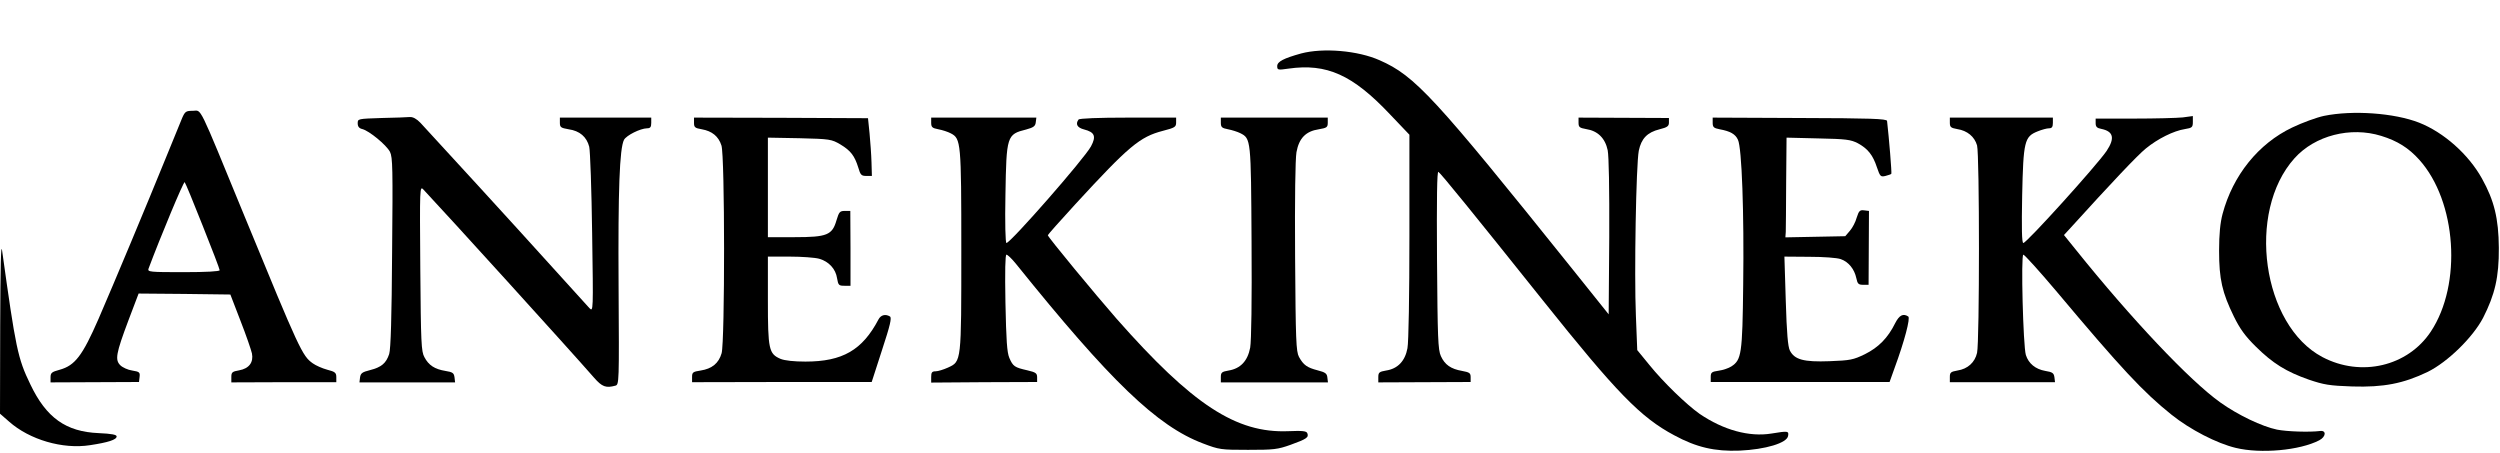
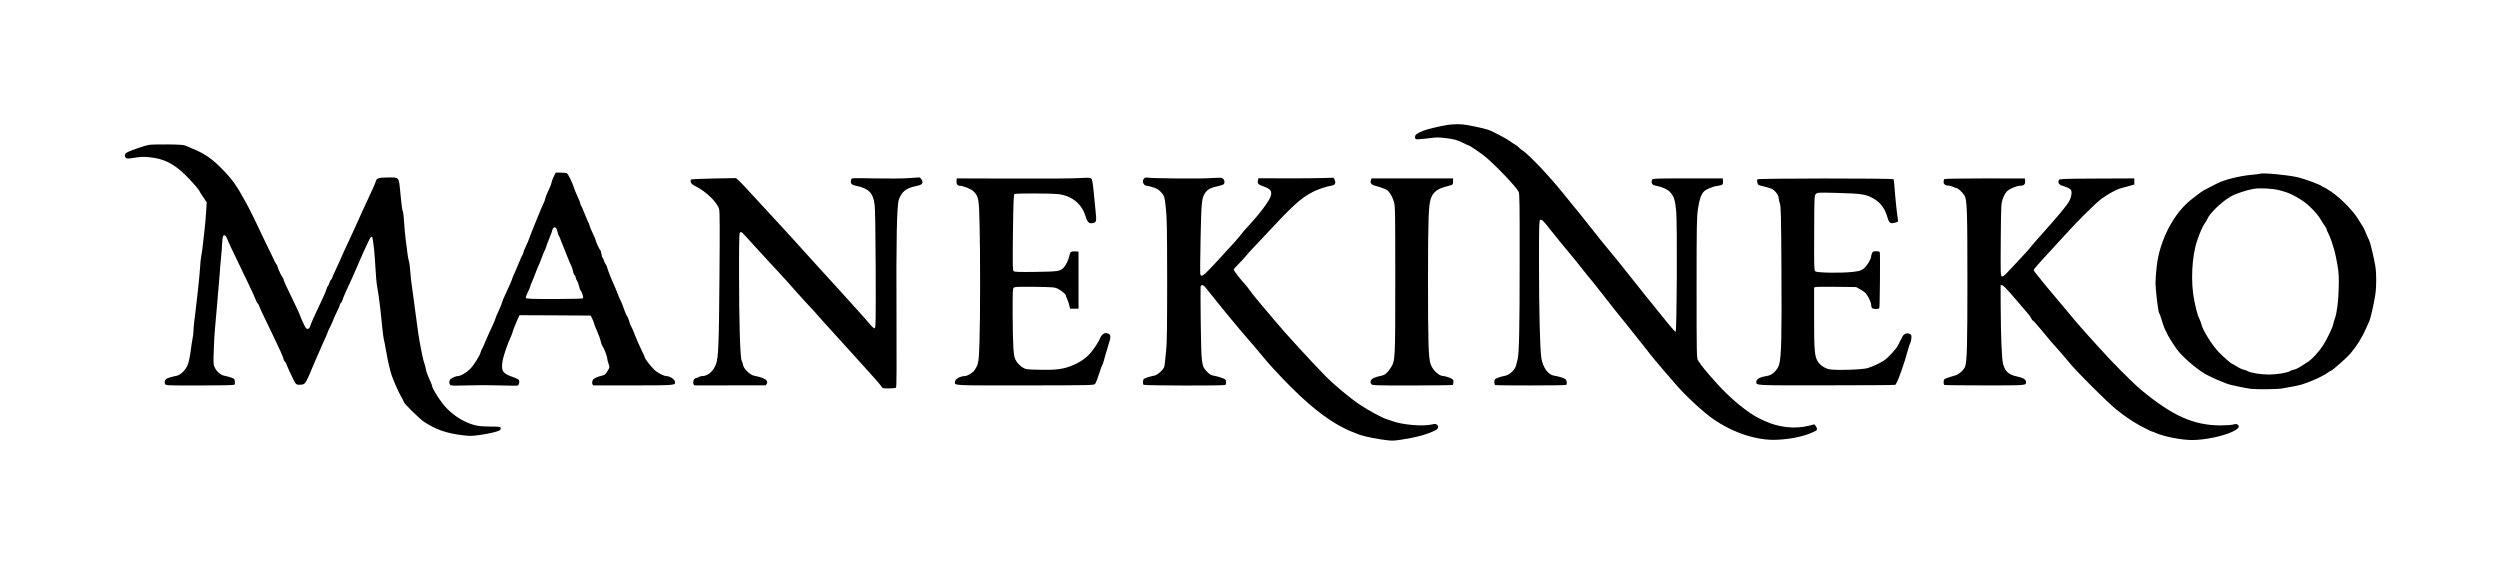
- <svg xmlns="http://www.w3.org/2000/svg" version="1.0" width="1286pt" height="233pt" viewBox="0 0 1286 233" preserveAspectRatio="xMidYMid meet">
-   <g transform="translate(0,233) scale(0.1,-0.1)" fill="#000000" stroke="none">
-     <path d="M6693 2055 c-90 -25 -123 -42 -123 -65 0 -20 3 -21 58 -13 197 28 330 -32 521 -234 l101 -106 0 -522 c0 -304 -4 -545 -10 -576 -12 -66 -50 -106 -110 -115 -35 -6 -40 -10 -40 -34 l0 -27 238 1 237 1 0 25 c0 21 -6 25 -44 32 -58 10 -89 32 -109 76 -15 32 -17 95 -20 496 -2 316 0 456 7 452 13 -8 178 -211 539 -663 378 -473 501 -600 674 -692 114 -62 209 -84 337 -79 132 6 244 39 249 76 4 25 1 26 -85 12 -115 -19 -248 18 -370 101 -67 47 -186 162 -258 251 l-63 77 -7 178 c-9 212 1 777 15 848 13 62 43 94 107 110 40 10 48 16 48 35 l0 23 -233 1 -232 1 0 -26 c0 -23 5 -27 39 -33 60 -9 98 -47 111 -109 6 -33 9 -193 8 -448 l-3 -396 -185 231 c-713 889 -811 996 -993 1076 -112 50 -291 65 -404 35z" />
-     <path d="M937 1723 c-9 -21 -46 -112 -83 -203 -100 -246 -266 -643 -347 -830 -83 -190 -121 -240 -200 -262 -41 -11 -47 -16 -47 -39 l0 -26 228 1 227 1 3 26 c3 24 -1 27 -38 33 -22 3 -50 16 -61 27 -28 28 -23 59 42 232 l52 137 236 -2 236 -3 52 -135 c29 -74 55 -150 59 -168 9 -46 -15 -78 -66 -87 -35 -6 -40 -10 -40 -34 l0 -28 270 1 270 0 0 26 c0 22 -6 28 -46 38 -26 7 -60 22 -75 33 -54 38 -68 68 -350 754 -245 596 -220 545 -267 545 -35 0 -40 -3 -55 -37z m106 -555 c48 -120 87 -222 87 -228 0 -6 -67 -10 -186 -10 -173 0 -186 1 -180 18 61 163 181 451 186 445 4 -4 46 -106 93 -225z" />
-     <path d="M11955 1734 c-38 -8 -112 -35 -164 -60 -174 -83 -305 -246 -358 -444 -12 -45 -18 -103 -18 -190 0 -147 16 -215 76 -338 31 -63 58 -101 113 -155 87 -86 156 -129 273 -170 77 -26 105 -31 223 -35 161 -5 263 15 388 75 103 51 232 177 285 278 61 120 82 210 81 360 -1 151 -24 244 -87 357 -69 124 -196 237 -323 287 -128 50 -342 65 -489 35z m294 -103 c84 -26 141 -62 196 -123 192 -214 221 -640 59 -884 -119 -179 -359 -235 -557 -131 -310 163 -393 746 -144 1023 105 117 288 164 446 115z" />
-     <path d="M1963 1723 c-122 -4 -123 -4 -123 -27 0 -17 7 -26 24 -30 35 -9 123 -81 142 -117 14 -28 15 -85 11 -518 -2 -332 -7 -497 -15 -522 -16 -48 -40 -68 -99 -83 -40 -10 -48 -16 -51 -38 l-3 -25 246 0 246 0 -3 26 c-3 22 -9 27 -47 33 -55 9 -86 29 -108 71 -16 29 -18 73 -21 457 -3 418 -3 425 16 405 114 -121 747 -818 878 -968 41 -47 61 -54 109 -41 20 5 20 12 17 512 -3 495 5 709 28 753 13 23 83 58 118 59 17 0 22 6 22 28 l0 27 -235 0 -235 0 0 -26 c0 -24 5 -27 45 -34 57 -8 93 -39 106 -90 5 -22 12 -222 15 -445 6 -404 6 -405 -14 -385 -10 11 -106 117 -213 235 -164 182 -555 609 -656 718 -20 21 -39 31 -55 30 -12 -1 -78 -4 -145 -5z" />
-     <path d="M3570 1698 c0 -23 5 -27 40 -33 52 -9 86 -36 101 -83 18 -52 18 -1008 1 -1069 -15 -52 -50 -80 -108 -89 -39 -6 -44 -9 -44 -33 l0 -27 462 1 462 0 53 164 c42 128 51 166 41 173 -23 14 -47 8 -59 -15 -83 -158 -185 -217 -376 -217 -58 0 -106 5 -128 14 -60 26 -65 48 -65 301 l0 225 113 0 c61 0 129 -5 151 -11 49 -14 85 -52 92 -101 6 -35 9 -38 38 -38 l31 0 0 192 -1 193 -28 0 c-26 0 -30 -5 -43 -48 -22 -76 -48 -87 -215 -87 l-138 0 0 256 0 256 163 -3 c156 -4 164 -5 210 -32 53 -32 73 -58 92 -119 11 -38 16 -43 41 -43 l29 0 -2 70 c-1 39 -6 105 -10 149 l-8 78 -447 2 -448 1 0 -27z" />
-     <path d="M4790 1699 c0 -23 5 -28 37 -34 21 -4 49 -13 64 -21 52 -27 54 -45 54 -599 0 -580 1 -574 -69 -606 -22 -10 -51 -19 -63 -19 -19 0 -23 -6 -23 -29 l0 -29 273 2 272 1 0 24 c0 21 -7 26 -50 36 -66 15 -74 20 -93 64 -12 28 -16 90 -20 284 -3 163 -1 247 5 247 6 0 28 -21 49 -47 486 -604 726 -835 962 -924 84 -32 92 -33 232 -33 132 0 152 2 219 26 83 30 94 38 86 59 -4 12 -24 14 -98 11 -268 -11 -493 136 -883 578 -112 128 -354 421 -354 430 0 3 64 75 142 160 275 299 331 346 450 377 62 16 68 20 68 43 l0 25 -247 0 c-154 0 -251 -4 -255 -10 -17 -23 -7 -42 29 -51 54 -14 63 -35 35 -87 -33 -62 -414 -497 -435 -497 -5 0 -8 105 -5 248 5 304 7 311 107 336 37 10 47 17 49 37 l3 24 -271 0 -270 0 0 -26z" />
-     <path d="M6280 1699 c0 -23 5 -28 37 -34 21 -4 49 -13 63 -20 55 -28 55 -30 58 -558 2 -305 -1 -509 -7 -545 -13 -69 -50 -108 -111 -118 -35 -6 -40 -10 -40 -34 l0 -27 276 0 275 0 -3 25 c-2 21 -11 27 -50 37 -54 14 -73 27 -96 69 -15 28 -17 84 -20 513 -2 307 1 503 7 540 13 72 48 108 115 118 41 7 46 10 46 34 l0 26 -275 0 -275 0 0 -26z" />
-     <path d="M8810 1699 c0 -23 5 -28 36 -34 55 -10 81 -25 94 -54 20 -41 32 -378 27 -746 -4 -358 -9 -386 -61 -420 -14 -9 -43 -19 -66 -22 -35 -5 -40 -9 -40 -32 l0 -26 460 0 460 0 25 70 c52 141 83 260 71 267 -26 17 -46 7 -67 -34 -38 -77 -86 -125 -156 -160 -60 -29 -75 -32 -182 -36 -133 -5 -180 8 -204 55 -10 20 -16 89 -21 256 l-7 227 128 -1 c72 0 143 -5 162 -12 40 -14 70 -51 80 -98 6 -29 11 -34 35 -34 l28 0 1 190 1 190 -25 3 c-22 3 -27 -3 -38 -37 -6 -23 -22 -53 -35 -68 l-24 -28 -154 -3 -154 -3 2 28 c0 15 2 131 2 256 l2 229 163 -4 c144 -3 167 -6 204 -25 51 -28 77 -60 98 -124 16 -47 19 -50 44 -44 14 4 28 8 30 11 3 3 -12 186 -22 272 -2 11 -83 14 -449 15 l-448 2 0 -26z" />
-     <path d="M10030 1699 c0 -23 5 -27 38 -33 52 -8 89 -39 102 -84 13 -47 13 -1011 0 -1067 -11 -49 -48 -83 -101 -91 -34 -6 -39 -10 -39 -33 l0 -27 270 0 271 0 -3 25 c-3 22 -10 27 -47 33 -51 9 -86 38 -100 82 -14 46 -26 516 -13 516 6 0 82 -84 169 -187 334 -398 447 -519 593 -636 96 -77 234 -148 331 -171 128 -31 329 -13 429 39 35 18 38 52 5 48 -56 -7 -171 -3 -222 7 -77 16 -201 75 -292 140 -157 112 -457 429 -745 788 l-59 73 25 27 c225 248 353 383 396 418 61 50 143 91 201 100 37 6 41 9 41 37 l0 30 -52 -7 c-29 -3 -142 -6 -250 -6 l-198 0 0 -24 c0 -18 7 -25 29 -29 63 -13 71 -48 27 -114 -53 -77 -411 -473 -428 -473 -8 0 -9 77 -6 243 6 281 12 304 79 331 22 9 48 16 59 16 15 0 20 7 20 28 l0 27 -265 0 -265 0 0 -26z" />
-     <path d="M1 653 l-1 -451 47 -41 c105 -93 276 -143 416 -121 93 14 137 28 137 45 0 9 -25 14 -92 17 -169 7 -270 79 -352 251 -65 134 -75 185 -145 687 -6 45 -9 -74 -10 -387z" />
+ <svg xmlns="http://www.w3.org/2000/svg" version="1.0" width="3244pt" height="736pt" viewBox="0 0 3244 736" preserveAspectRatio="xMidYMid meet">
+   <g transform="translate(0,736) scale(0.1,-0.1)" fill="#000000" stroke="none">
+     <path d="M18775 5738 c-78 -12 -262 -56 -300 -72 -90 -37 -110 -51 -113 -79 -2 -18 2 -29 13 -33 9 -4 76 1 148 10 122 16 141 16 251 2 99 -13 131 -22 201 -56 45 -22 85 -40 89 -40 9 0 158 -102 201 -137 140 -115 404 -391 441 -461 12 -23 14 -162 13 -912 0 -877 -7 -1188 -27 -1265 -6 -22 -15 -59 -21 -82 -14 -53 -87 -120 -140 -129 -56 -9 -125 -34 -133 -47 -12 -18 -9 -65 3 -73 13 -8 906 -7 920 1 18 12 10 64 -13 78 -26 16 -85 33 -141 42 -78 12 -145 103 -166 226 -18 104 -31 624 -31 1232 0 476 2 558 14 563 24 9 39 -5 149 -146 59 -74 143 -178 187 -230 81 -96 170 -206 238 -293 20 -27 57 -72 82 -101 25 -29 61 -74 80 -100 19 -26 60 -78 90 -114 30 -37 74 -93 98 -125 24 -31 62 -80 85 -107 23 -27 59 -71 79 -97 21 -26 63 -80 95 -119 100 -124 187 -234 208 -262 38 -52 150 -187 240 -290 49 -57 112 -129 139 -160 116 -136 349 -351 476 -439 265 -184 577 -284 839 -269 195 10 373 52 491 115 22 12 23 35 2 61 l-19 24 -69 -18 c-184 -46 -395 -23 -579 63 -22 11 -51 24 -65 31 -141 66 -367 250 -540 441 -152 168 -217 247 -257 314 -17 28 -18 83 -18 940 0 818 2 922 18 1027 19 124 42 190 79 225 31 29 111 63 167 70 71 9 83 18 79 61 l-3 37 -453 0 c-431 0 -454 -1 -464 -18 -16 -30 -1 -66 30 -72 102 -21 168 -49 204 -89 50 -55 67 -107 79 -256 14 -180 8 -1555 -8 -1555 -6 0 -50 47 -97 105 -118 144 -502 622 -600 748 -45 57 -99 125 -122 150 -43 50 -249 304 -324 402 -47 61 -99 125 -212 263 -37 45 -87 106 -110 135 -177 221 -446 503 -525 552 -16 9 -37 27 -48 40 -11 12 -33 29 -50 37 -16 9 -46 28 -65 43 -19 15 -78 49 -130 75 -52 26 -104 52 -115 58 -35 18 -158 48 -319 76 -69 13 -165 12 -251 -1z" />
+     <path d="M1935 5480 c-65 -10 -272 -83 -296 -104 -23 -19 -25 -49 -4 -66 11 -9 30 -9 82 -1 116 18 135 19 228 10 179 -18 306 -81 454 -224 84 -81 191 -204 191 -219 0 -3 21 -36 46 -73 l46 -68 -7 -120 c-4 -66 -13 -174 -21 -240 -8 -66 -19 -160 -24 -210 -5 -49 -14 -108 -19 -130 -5 -22 -12 -89 -15 -150 -4 -60 -16 -189 -27 -285 -11 -96 -24 -211 -29 -255 -5 -44 -14 -116 -20 -160 -5 -44 -10 -100 -10 -125 0 -25 -5 -63 -10 -86 -5 -22 -17 -96 -25 -164 -9 -68 -26 -148 -37 -178 -26 -70 -94 -139 -146 -148 -20 -3 -62 -14 -92 -23 -43 -14 -55 -23 -61 -44 -4 -16 -2 -33 5 -43 12 -15 51 -17 450 -16 266 0 442 4 448 10 5 5 8 24 6 43 -3 29 -8 35 -49 50 -25 8 -62 19 -82 22 -50 8 -102 50 -128 104 -21 43 -21 53 -15 231 3 103 10 230 16 282 5 52 14 154 20 225 5 72 14 177 20 235 6 58 15 164 20 235 5 72 13 175 19 230 6 55 12 137 14 183 4 89 16 114 41 93 8 -7 18 -23 22 -34 3 -12 26 -65 51 -117 25 -52 63 -131 84 -175 21 -44 80 -168 132 -275 52 -107 100 -212 106 -232 7 -20 19 -42 27 -48 7 -7 14 -17 14 -22 0 -6 25 -63 56 -127 150 -311 174 -363 218 -457 25 -55 46 -107 46 -116 0 -9 7 -21 15 -28 8 -6 17 -22 21 -33 7 -25 76 -176 101 -222 23 -44 36 -51 86 -47 42 4 48 8 71 47 14 23 35 66 46 96 18 46 73 174 172 399 11 25 28 63 39 86 10 22 19 44 19 48 0 4 15 38 34 75 18 37 37 78 41 91 4 14 25 60 46 103 22 43 39 84 39 91 0 8 6 19 14 25 8 7 17 24 21 39 6 27 60 151 121 277 18 39 54 120 79 180 26 61 55 128 65 150 11 22 37 79 59 128 40 88 57 105 65 65 16 -82 28 -208 37 -373 5 -104 16 -221 24 -260 18 -92 42 -283 60 -475 8 -85 19 -173 24 -195 6 -22 20 -96 32 -165 12 -69 28 -150 36 -180 8 -30 18 -71 23 -90 14 -59 99 -258 136 -318 19 -31 34 -62 34 -68 0 -19 204 -219 263 -258 153 -100 288 -147 487 -172 100 -13 129 -13 225 0 136 18 265 50 276 68 5 7 8 20 6 28 -2 12 -25 15 -132 15 -157 0 -222 13 -340 70 -105 50 -217 141 -288 236 -55 73 -127 192 -127 210 0 7 -8 31 -18 53 -46 102 -62 144 -67 181 -4 22 -12 56 -20 75 -24 66 -76 344 -96 520 -5 41 -13 104 -19 140 -5 36 -14 101 -19 145 -5 44 -16 123 -24 175 -9 52 -18 140 -22 195 -3 55 -12 123 -20 150 -8 28 -16 75 -19 105 -3 30 -12 105 -21 165 -8 61 -18 164 -21 230 -4 66 -11 128 -16 139 -10 18 -16 69 -39 301 -14 145 -13 145 -163 142 -120 -2 -139 -9 -150 -52 -3 -13 -24 -62 -45 -107 -38 -80 -94 -201 -131 -283 -10 -22 -39 -87 -65 -145 -26 -58 -62 -136 -80 -175 -43 -88 -155 -335 -155 -340 0 -2 -20 -46 -45 -97 -25 -51 -45 -98 -45 -104 0 -6 -6 -17 -14 -23 -8 -7 -17 -24 -21 -39 -4 -15 -12 -34 -19 -42 -8 -8 -16 -28 -20 -44 -4 -16 -25 -67 -48 -115 -126 -266 -150 -321 -164 -366 -6 -19 -17 -31 -31 -33 -17 -3 -26 9 -53 65 -18 37 -38 86 -46 108 -8 22 -39 90 -68 150 -112 231 -146 304 -146 317 0 8 -4 18 -9 24 -17 17 -59 103 -66 134 -4 16 -10 32 -15 35 -7 4 -46 80 -69 135 -6 14 -15 32 -20 40 -5 8 -28 56 -51 105 -111 237 -206 432 -255 520 -132 240 -175 300 -315 444 -130 133 -231 202 -380 261 -30 12 -68 29 -85 37 -24 13 -72 17 -230 19 -110 1 -222 -1 -250 -6z" />
+     <path d="M7187 5072 c-13 -26 -27 -64 -31 -83 -3 -20 -22 -66 -40 -103 -19 -37 -37 -83 -41 -103 -3 -20 -13 -45 -20 -57 -13 -20 -174 -415 -190 -466 -4 -14 -23 -57 -41 -96 -19 -39 -34 -77 -34 -85 0 -8 -4 -19 -9 -24 -6 -6 -24 -46 -41 -90 -18 -44 -45 -108 -61 -143 -16 -34 -29 -65 -29 -68 0 -11 -66 -162 -115 -264 -7 -14 -15 -37 -19 -52 -3 -15 -24 -65 -46 -112 -22 -47 -40 -90 -40 -96 0 -6 -16 -45 -36 -88 -58 -125 -71 -154 -99 -222 -15 -36 -32 -74 -39 -85 -7 -11 -16 -32 -19 -46 -12 -47 -91 -172 -140 -220 -49 -48 -121 -89 -156 -89 -24 0 -70 -19 -93 -38 -24 -20 -23 -68 0 -81 12 -6 90 -7 213 -2 107 4 295 4 419 0 123 -4 230 -5 237 -2 18 7 28 53 16 72 -6 9 -45 28 -87 42 -123 43 -144 75 -126 197 9 65 63 225 111 328 10 23 19 45 19 50 0 11 35 101 67 172 l24 52 462 -2 462 -3 22 -45 c12 -25 22 -51 22 -59 1 -7 19 -53 40 -101 21 -48 42 -106 46 -129 4 -22 15 -51 24 -63 19 -25 61 -137 61 -164 0 -9 7 -37 16 -63 17 -46 17 -46 -13 -96 -24 -42 -36 -51 -69 -59 -69 -15 -116 -39 -125 -64 -11 -28 -3 -62 14 -63 7 0 241 0 521 0 555 1 546 0 532 55 -7 28 -69 66 -108 66 -37 0 -120 44 -163 87 -42 42 -115 136 -115 148 0 4 -18 44 -39 89 -50 104 -63 134 -101 231 -17 43 -36 85 -41 92 -6 6 -17 35 -24 63 -8 29 -20 59 -29 69 -8 9 -26 52 -41 95 -15 43 -32 88 -39 100 -8 12 -24 48 -36 81 -13 33 -29 74 -36 90 -56 125 -104 246 -104 260 0 9 -9 29 -19 44 -11 15 -23 39 -26 54 -4 15 -11 30 -16 32 -4 3 -11 26 -15 50 -3 25 -11 48 -16 51 -10 6 -58 110 -58 126 0 5 -18 47 -40 94 -22 47 -40 91 -40 97 0 7 -7 26 -16 42 -9 17 -31 71 -51 120 -19 50 -39 94 -44 99 -5 6 -9 17 -9 26 0 8 -16 48 -35 88 -19 40 -41 94 -49 120 -16 57 -74 174 -90 184 -6 4 -41 8 -78 8 l-67 0 -24 -48z m31 -674 c5 -7 13 -29 17 -48 4 -19 11 -39 15 -45 4 -5 20 -41 34 -80 15 -38 33 -84 40 -100 8 -17 26 -62 40 -100 15 -39 35 -86 45 -105 10 -19 22 -54 26 -77 3 -23 13 -47 21 -54 8 -6 14 -19 14 -28 0 -9 8 -30 18 -46 11 -17 22 -48 26 -70 4 -22 13 -47 21 -55 17 -21 38 -87 30 -100 -4 -6 -134 -10 -371 -10 -303 0 -366 2 -370 14 -3 8 8 41 25 75 17 33 31 66 31 73 0 6 9 30 19 52 11 23 34 79 51 126 17 46 35 89 39 95 4 5 20 45 35 87 15 42 36 94 47 115 10 20 19 42 19 48 0 6 16 49 35 95 19 46 35 87 35 91 0 4 4 19 10 33 10 28 31 34 48 14z" />
+     <path d="M29325 5105 c-5 -2 -57 -9 -115 -14 -156 -15 -352 -65 -438 -110 -9 -5 -46 -24 -82 -42 -96 -48 -111 -57 -157 -92 -22 -18 -65 -51 -95 -73 -230 -178 -413 -528 -452 -865 -9 -75 -16 -172 -16 -215 0 -96 34 -379 47 -397 6 -6 15 -30 21 -52 16 -57 48 -149 61 -171 6 -10 16 -30 21 -44 11 -26 74 -128 125 -200 60 -86 243 -247 360 -317 46 -27 164 -83 220 -103 33 -12 68 -26 77 -31 20 -10 226 -54 302 -64 68 -9 340 -7 406 4 109 18 225 41 259 52 132 42 277 109 338 155 17 13 36 24 41 24 13 0 207 170 246 217 86 100 156 212 211 338 15 33 33 74 40 90 16 36 58 218 76 335 17 104 17 291 0 385 -21 117 -62 288 -76 320 -7 17 -22 50 -34 75 -11 25 -25 56 -30 70 -12 28 -13 29 -90 150 -69 108 -228 267 -342 343 -47 31 -90 57 -94 57 -5 0 -16 6 -24 13 -28 23 -223 95 -316 117 -131 30 -455 61 -490 45z m255 -214 c115 -29 190 -64 303 -139 75 -50 184 -162 225 -232 14 -25 39 -63 54 -84 15 -21 28 -44 28 -51 0 -7 11 -32 24 -57 22 -42 44 -105 80 -228 8 -30 25 -111 37 -180 17 -105 20 -153 16 -300 -4 -173 -25 -332 -52 -400 -7 -19 -16 -49 -19 -67 -7 -42 -79 -191 -131 -273 -50 -79 -140 -177 -192 -212 -117 -77 -155 -99 -185 -104 -18 -4 -42 -12 -54 -20 -37 -22 -170 -44 -274 -44 -104 0 -237 22 -274 44 -12 8 -36 16 -54 20 -18 3 -57 21 -87 41 -31 19 -58 35 -61 35 -11 0 -108 84 -170 147 -85 86 -214 292 -229 366 -4 18 -13 43 -20 57 -25 48 -45 116 -71 245 -50 238 -34 578 37 785 34 100 71 185 95 217 13 17 28 43 34 57 28 74 184 225 304 295 66 38 211 86 303 101 83 13 245 4 333 -19z" />
+     <path d="M11780 5048 c-74 -5 -268 -6 -432 -3 -296 6 -296 6 -303 -15 -15 -46 1 -68 57 -79 172 -37 226 -91 247 -246 7 -51 12 -356 14 -843 2 -704 1 -762 -15 -762 -9 0 -28 15 -43 33 -14 17 -44 52 -66 77 -22 25 -58 65 -80 90 -76 85 -429 475 -522 575 -50 56 -153 168 -227 250 -74 83 -157 175 -186 205 -28 30 -81 89 -119 130 -38 41 -118 129 -180 195 -61 66 -157 170 -213 231 -55 61 -115 123 -132 137 l-30 26 -288 -5 c-158 -3 -291 -9 -296 -14 -5 -5 -6 -20 -2 -34 5 -19 23 -34 69 -57 132 -66 276 -208 298 -292 9 -37 10 -241 5 -855 -7 -902 -13 -1066 -45 -1157 -33 -91 -106 -155 -179 -155 -17 0 -33 -4 -36 -9 -3 -4 -19 -11 -36 -14 -20 -4 -34 -15 -40 -31 -10 -28 -3 -66 14 -67 9 -1 889 0 918 1 4 0 12 9 18 21 24 44 -30 78 -167 104 -49 10 -131 88 -139 133 -4 20 -13 49 -20 63 -20 40 -34 487 -34 1117 0 498 1 543 17 549 11 4 25 -3 42 -24 22 -25 112 -124 309 -338 20 -22 90 -97 154 -166 64 -69 149 -163 189 -210 40 -46 100 -113 134 -149 82 -86 202 -218 245 -270 19 -22 55 -62 80 -88 25 -26 122 -133 215 -237 94 -104 202 -223 240 -265 114 -124 213 -237 225 -259 9 -19 20 -21 93 -21 46 0 88 5 94 11 7 7 9 286 6 917 -5 972 4 1446 30 1520 37 105 93 150 222 177 67 14 85 25 85 55 0 21 -29 60 -43 58 -7 0 -73 -5 -147 -10z" />
+     <path d="M13980 5048 c-74 -4 -457 -7 -850 -5 l-715 2 -3 -33 c-4 -37 12 -62 38 -62 47 0 155 -44 183 -73 66 -70 70 -92 78 -422 10 -396 9 -1206 -1 -1525 -8 -268 -13 -297 -64 -373 -23 -34 -94 -77 -127 -77 -63 -1 -129 -41 -129 -79 1 -44 -31 -43 911 -42 858 1 895 2 909 20 9 10 31 65 49 122 18 57 37 111 42 119 12 21 13 24 39 120 13 47 34 118 47 158 32 95 28 123 -15 136 -27 7 -38 6 -59 -10 -15 -11 -31 -33 -37 -50 -16 -41 -64 -117 -112 -178 -58 -72 -134 -128 -233 -171 -122 -54 -218 -68 -436 -63 -176 3 -181 4 -227 31 -28 17 -59 48 -77 76 -28 43 -32 60 -41 167 -5 65 -10 268 -10 451 0 329 0 332 21 344 15 8 96 10 273 7 239 -4 253 -5 296 -27 48 -25 100 -69 100 -84 0 -6 9 -28 19 -51 10 -23 23 -59 27 -81 l9 -40 55 0 55 0 0 370 0 370 -43 3 c-53 4 -68 -7 -76 -57 -8 -49 -47 -129 -78 -158 -46 -43 -71 -47 -356 -51 -214 -3 -276 -1 -288 9 -14 12 -15 65 -10 503 5 372 9 492 19 498 17 11 463 10 568 -1 174 -19 306 -125 354 -284 23 -77 46 -101 88 -93 57 11 58 16 41 181 -42 429 -36 397 -79 407 -11 3 -81 1 -155 -4z" />
+     <path d="M14846 5045 c-33 -34 -10 -94 37 -96 12 0 51 -10 86 -22 51 -17 72 -32 103 -68 38 -46 39 -47 55 -190 15 -123 17 -263 18 -944 0 -590 -3 -830 -13 -915 -7 -63 -15 -140 -18 -170 -5 -50 -11 -60 -54 -102 -35 -33 -60 -49 -87 -53 -21 -4 -60 -14 -88 -23 -45 -16 -50 -20 -53 -51 -2 -18 1 -38 7 -44 11 -11 1042 -14 1060 -2 15 9 14 60 -1 72 -18 14 -104 41 -153 49 -30 4 -51 17 -85 53 -69 71 -72 95 -79 626 -3 248 -4 460 -2 473 5 32 35 28 63 -8 13 -17 59 -75 103 -128 44 -54 89 -110 100 -124 11 -15 57 -71 102 -125 45 -54 106 -127 135 -162 29 -34 66 -77 81 -95 48 -53 219 -255 273 -322 28 -34 127 -142 220 -239 300 -312 547 -512 781 -629 50 -25 95 -46 99 -46 4 0 25 -9 48 -19 66 -31 187 -60 338 -83 138 -20 145 -20 257 -4 199 30 333 67 449 123 35 18 43 51 17 73 -13 11 -26 11 -66 2 -117 -27 -380 -5 -513 44 -23 8 -57 20 -76 26 -55 16 -235 114 -339 183 -133 89 -337 259 -451 375 -194 197 -528 563 -648 707 -12 16 -89 106 -170 201 -81 95 -156 189 -168 208 -12 19 -37 52 -56 72 -59 63 -148 178 -148 193 0 8 26 39 57 69 31 30 79 82 106 115 27 33 59 69 71 80 12 12 77 81 146 155 388 418 480 502 640 587 65 35 166 69 262 88 33 6 44 36 26 72 l-13 27 -135 -4 c-74 -3 -294 -5 -488 -4 l-352 1 -6 -23 c-11 -44 -1 -57 64 -80 104 -36 124 -66 96 -142 -23 -61 -146 -224 -263 -350 -51 -55 -100 -110 -108 -123 -22 -33 -127 -151 -327 -366 -169 -183 -200 -207 -211 -160 -3 12 -1 225 4 472 10 487 14 522 67 592 30 40 70 59 162 78 36 8 69 20 73 27 14 21 10 44 -8 66 -17 19 -25 19 -178 10 -155 -9 -769 -3 -811 8 -13 3 -28 -1 -38 -11z" />
+     <path d="M17789 5022 c-13 -35 5 -60 54 -72 71 -19 131 -41 155 -56 31 -21 68 -82 89 -150 17 -55 18 -120 18 -1009 0 -1054 0 -1056 -60 -1149 -41 -64 -74 -92 -118 -101 -82 -16 -128 -37 -138 -62 -7 -19 -6 -31 3 -45 13 -19 29 -20 531 -20 284 1 521 3 527 7 5 3 10 21 10 39 0 31 -4 35 -51 55 -29 11 -64 21 -79 21 -58 0 -143 80 -168 160 -26 80 -32 282 -32 1055 0 820 6 999 36 1087 24 74 78 122 167 148 40 11 83 24 97 28 21 6 25 13 25 47 l0 40 -529 0 -528 0 -9 -23z" />
+     <path d="M22803 5033 c-8 -21 2 -66 17 -73 8 -5 40 -13 70 -20 30 -7 72 -19 94 -28 45 -18 96 -83 96 -122 0 -15 7 -47 16 -71 13 -38 16 -153 20 -874 5 -850 -1 -1115 -30 -1215 -19 -68 -87 -136 -144 -145 -102 -16 -152 -42 -152 -79 1 -49 -40 -47 904 -46 489 0 892 3 897 6 15 9 39 63 80 178 37 103 56 165 95 306 9 30 20 60 24 65 4 6 10 30 12 55 3 40 0 46 -24 58 -37 17 -77 -1 -96 -43 -7 -17 -17 -37 -23 -45 -5 -8 -18 -34 -28 -56 -23 -50 -131 -167 -186 -203 -55 -35 -145 -77 -208 -97 -68 -22 -433 -32 -505 -15 -59 15 -116 54 -143 98 -43 69 -49 142 -49 565 l0 398 25 6 c13 3 136 4 272 2 l248 -3 52 -29 c29 -16 61 -38 71 -50 32 -35 72 -119 72 -151 0 -17 5 -36 12 -43 15 -15 85 -16 94 0 7 12 13 702 6 726 -3 7 -21 12 -46 12 -36 0 -45 -4 -54 -25 -7 -14 -12 -33 -12 -42 0 -35 -56 -127 -97 -158 -38 -29 -53 -33 -150 -44 -149 -16 -454 -11 -477 8 -16 13 -17 54 -15 499 1 473 2 485 22 505 19 19 27 20 266 14 346 -9 398 -18 506 -89 75 -48 128 -126 156 -228 18 -64 36 -82 73 -75 68 14 69 14 62 54 -10 54 -37 313 -43 416 -3 50 -9 94 -13 99 -14 14 -1762 13 -1767 -1z" />
+     <path d="M25230 5036 c-6 -6 -10 -23 -10 -38 0 -30 27 -48 73 -48 12 0 35 -7 51 -15 15 -8 34 -15 42 -15 19 0 79 -55 104 -95 35 -56 39 -190 39 -1115 0 -829 -5 -1032 -29 -1105 -14 -41 -76 -100 -120 -114 -19 -6 -60 -18 -90 -27 -30 -9 -58 -22 -62 -28 -11 -16 -10 -64 2 -71 5 -3 242 -6 526 -6 542 0 533 0 534 42 0 34 -34 56 -114 73 -109 23 -154 62 -183 159 -18 62 -30 345 -32 750 l-1 278 22 -3 c14 -2 74 -65 170 -178 81 -96 158 -186 171 -200 13 -14 28 -37 35 -52 6 -16 16 -28 21 -28 5 0 55 -55 110 -122 125 -152 127 -154 221 -258 42 -47 105 -121 141 -165 93 -116 497 -518 614 -612 102 -81 200 -148 290 -198 64 -36 163 -85 172 -85 4 0 25 -8 47 -18 103 -47 335 -92 471 -92 168 1 399 49 525 109 78 38 97 64 66 91 -13 10 -26 10 -60 1 -25 -6 -98 -11 -163 -11 -348 1 -622 123 -1029 460 -108 90 -384 367 -547 550 -66 74 -141 158 -167 185 -53 57 -148 167 -270 315 -47 56 -126 150 -175 209 -50 58 -106 126 -125 151 -19 25 -51 65 -72 89 -21 24 -38 50 -38 58 0 9 58 76 128 152 70 75 182 197 249 271 179 200 420 440 504 502 84 62 196 122 255 137 21 6 68 18 104 28 l65 19 0 39 0 40 -484 -2 c-436 -2 -486 -4 -494 -18 -18 -33 0 -64 46 -76 49 -13 99 -37 109 -53 17 -25 7 -92 -20 -143 -29 -55 -144 -194 -358 -432 -72 -80 -135 -153 -140 -162 -5 -9 -67 -79 -139 -155 -71 -77 -151 -161 -176 -188 -33 -36 -51 -47 -63 -43 -17 7 -17 38 -14 475 4 457 4 468 27 534 14 40 36 78 55 97 34 33 127 71 174 71 44 0 64 20 60 60 l-3 34 -518 1 c-314 0 -522 -4 -527 -9z" />
  </g>
</svg>
